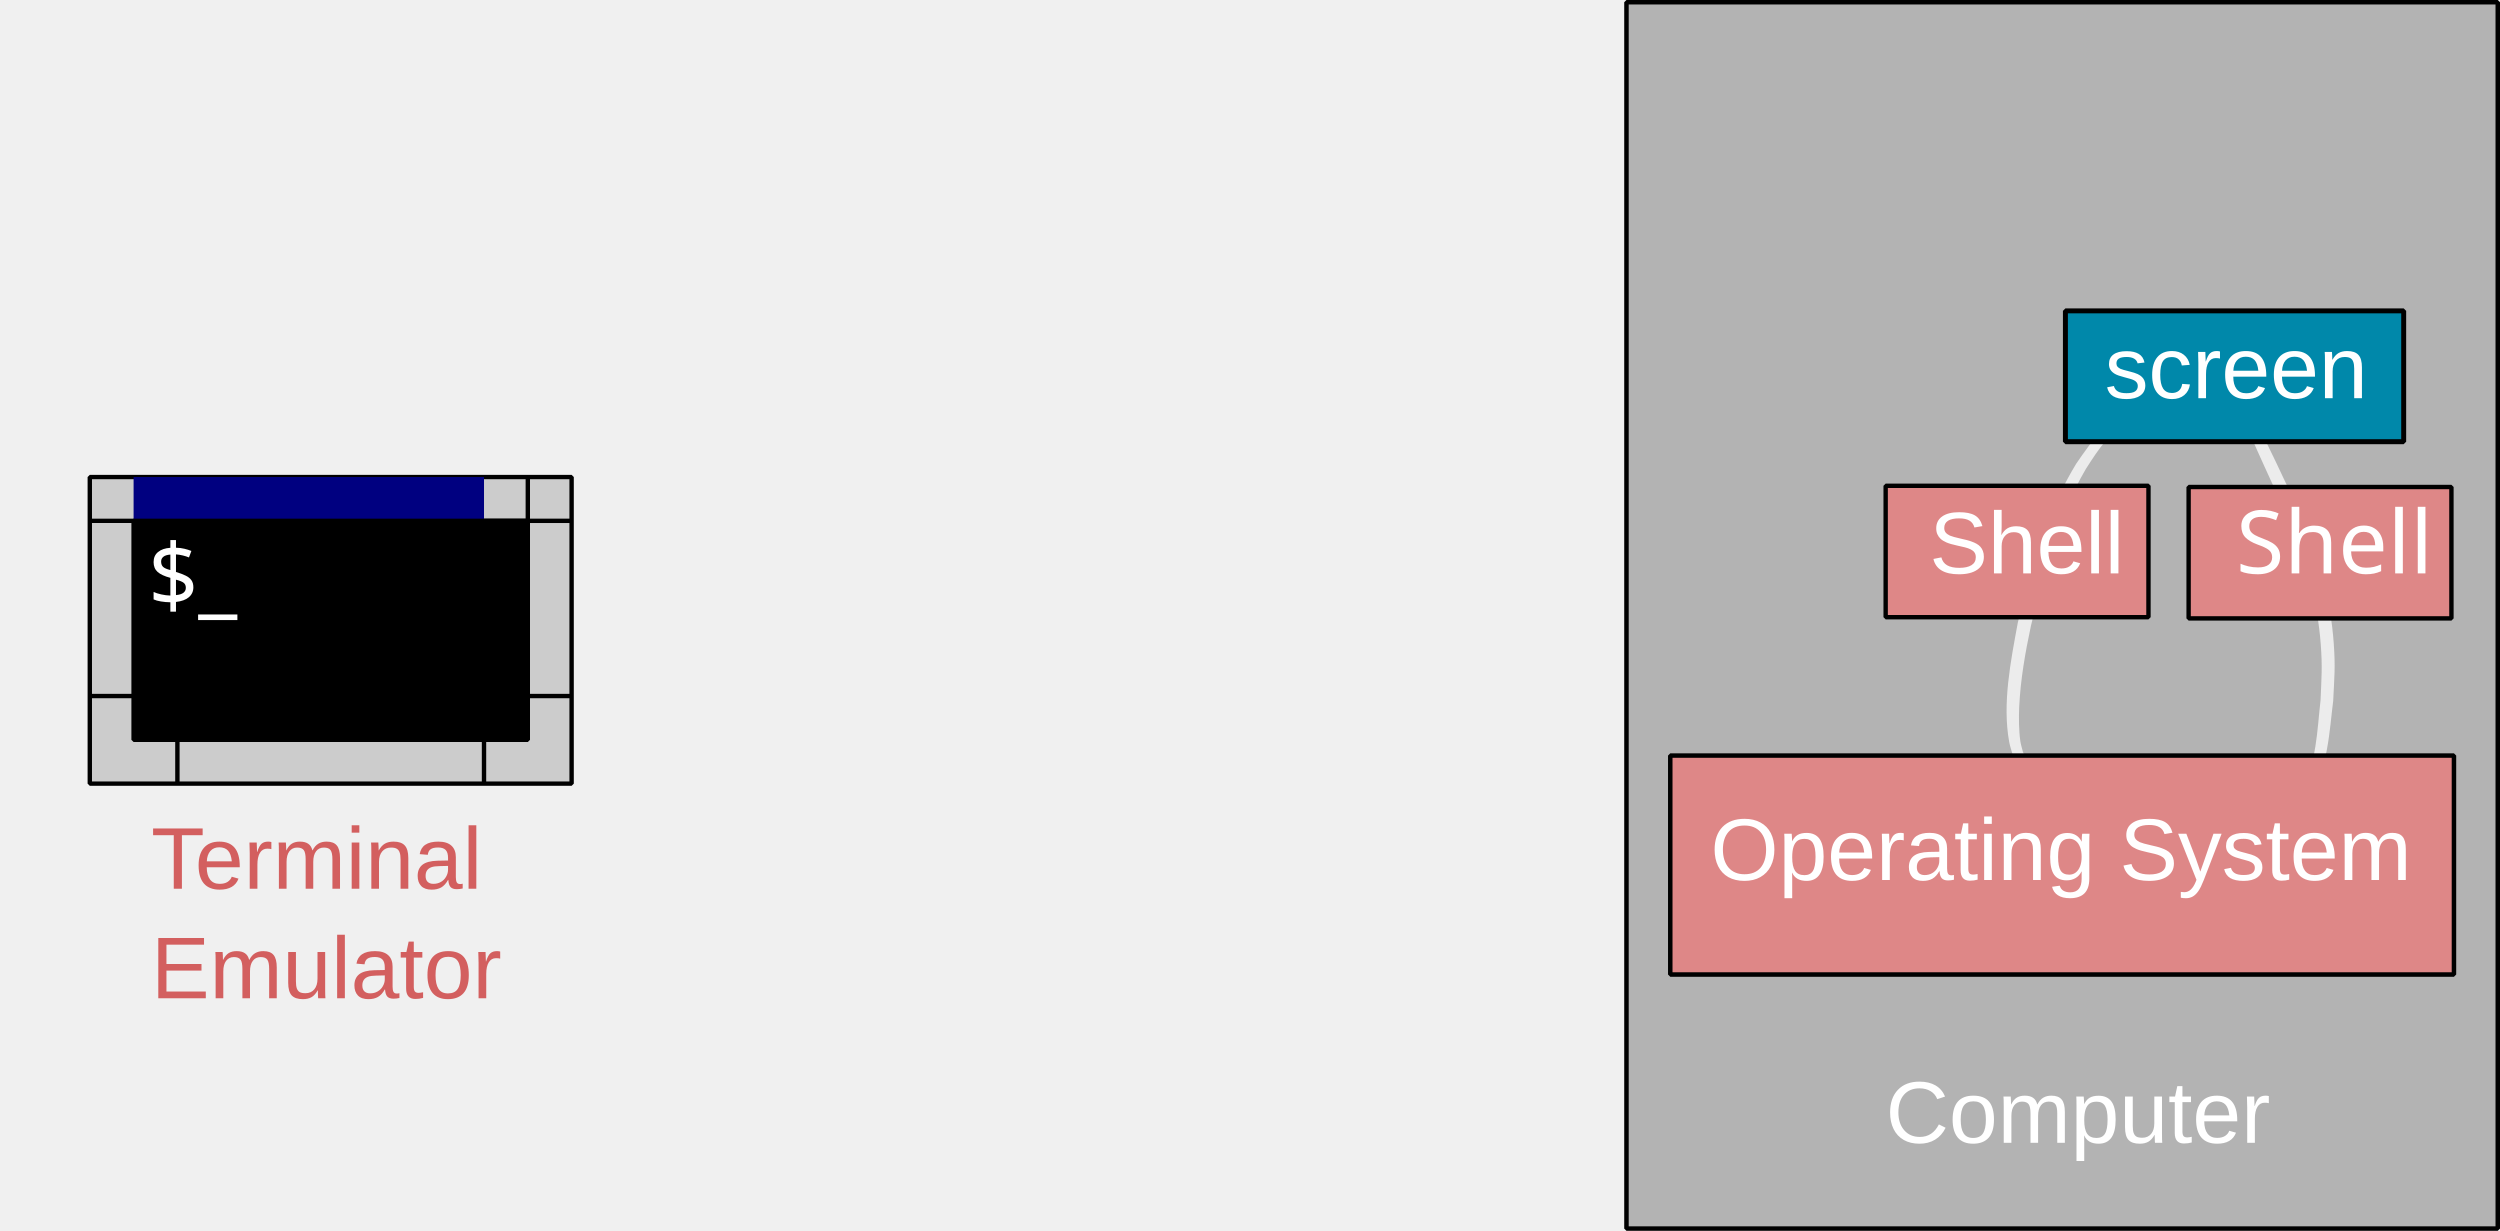
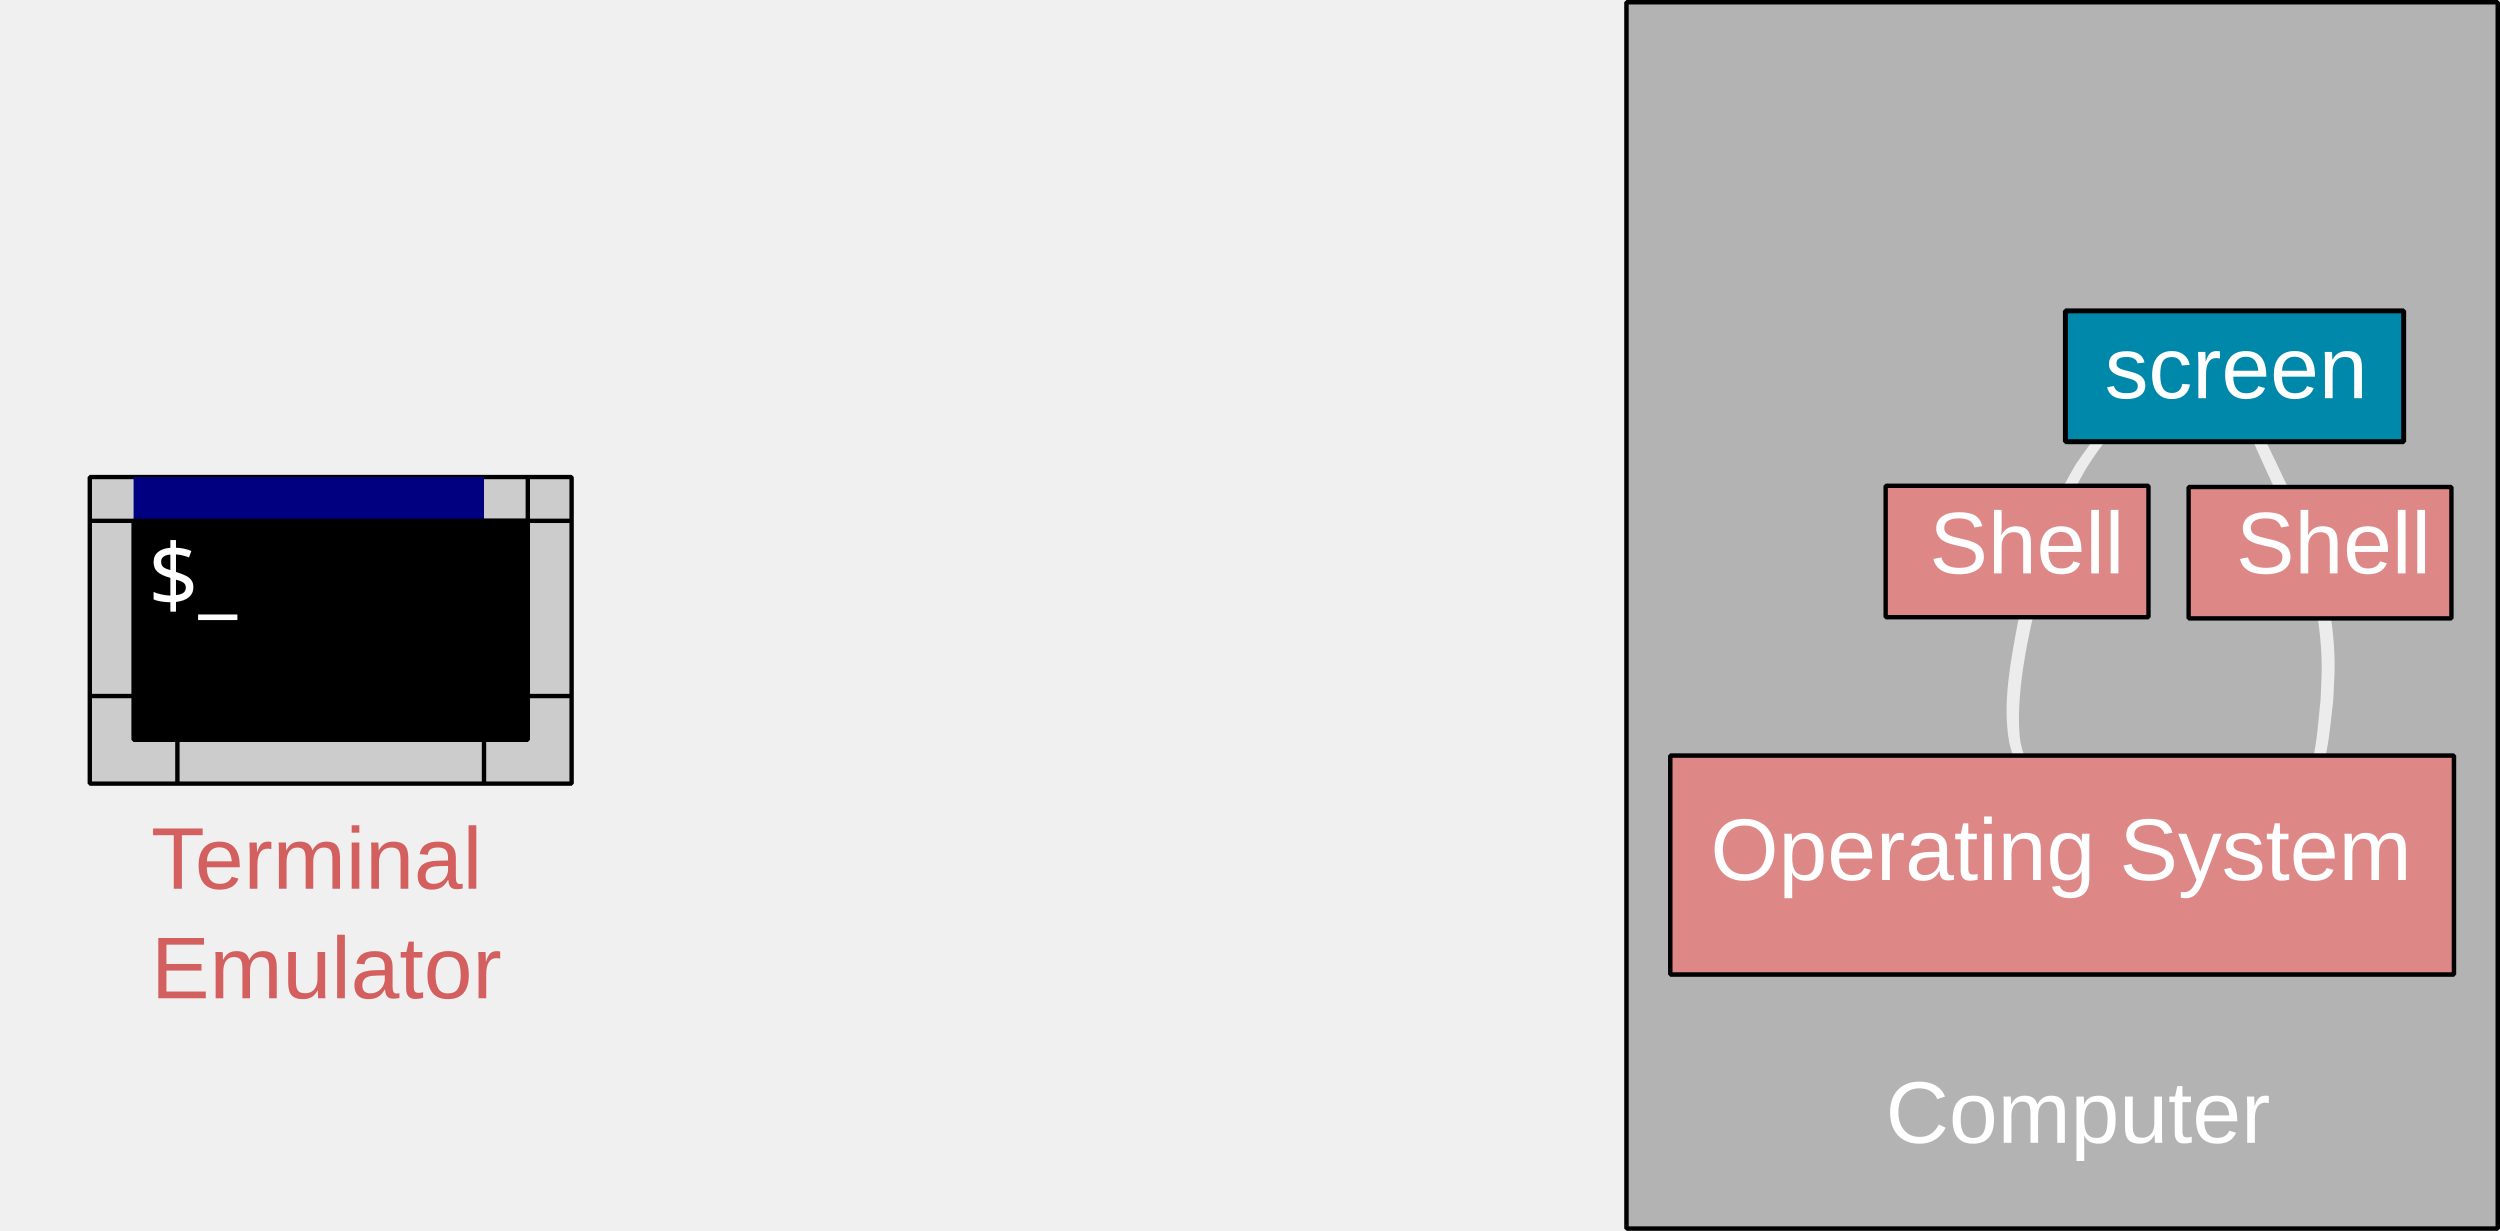
<svg xmlns="http://www.w3.org/2000/svg" width="570.756" height="281" id="svg2" version="1.1">
  <defs id="defs4">
    </defs>
  <g id="layer1" transform="translate(-99.5,-91.45568)">
    <rect style="fill:#b3b3b3;fill-opacity:1;stroke:#000000;stroke-width:1.023;stroke-linecap:round;stroke-linejoin:bevel;stroke-opacity:1" id="rect3022" width="198.92" height="279.977" x="470.825" y="91.967" />
    <path style="fill:#ececec;fill-opacity:1;stroke:#000000;stroke-linecap:round;stroke-linejoin:bevel;stroke-opacity:0" id="path3899" d="m 487.686,92.772 c -3.27,3.458 -6.5,6.971 -9.236,10.878 -0.783,1.118 -1.5,2.28 -2.249,3.42 -6.437,11.02 -9.598,23.509 -12.536,35.817 -1.304,6.117 -2.389,12.303 -2.679,18.562 -0.104,2.252 -0.083,5.444 0.26,7.754 0.124,0.831 0.391,1.634 0.586,2.451 0.864,2.311 2.549,3.87 4.941,4.42 -0.539,-0.103 -0.69,1.521 -0.268,0.442 -0.009,-0.015 0.21,-0.146 0.219,-0.131 l 0,0 c 1.52,-0.298 0.725,2.032 -0.655,1.409 -3.219,-0.4 -5.417,-2.711 -6.617,-5.631 -0.248,-0.915 -0.572,-1.813 -0.743,-2.745 -1.612,-8.78 0.352,-18.516 1.938,-27.132 0.586,-2.454 1.116,-4.923 1.758,-7.363 2.657,-10.095 6.157,-20.086 11.591,-29.044 3.542,-5.202 7.4,-10.195 12.178,-14.338 0.087,-0.107 1.598,1.124 1.511,1.231 z" transform="translate(99.5,91.45568)" />
    <path style="fill:#ececec;fill-opacity:1;stroke:#000000;stroke-linecap:round;stroke-linejoin:bevel;stroke-opacity:0" id="path3901" d="m 513.069,92.097 c 4.371,8.898 8.749,17.783 12.752,26.855 3.729,8.858 6.27,18.179 6.969,27.786 0.41,5.637 0.149,7.713 -0.116,13.263 -0.866,6.802 -1.17,15.582 -5.327,21.397 -0.536,0.75 -1.244,1.361 -1.866,2.042 -0.687,0.416 -1.322,0.935 -2.062,1.249 -2.31,0.979 -5.34,0.697 -7.191,-1.089 -0.252,-0.243 -0.409,-0.568 -0.613,-0.852 -0.17,-1.103 -0.296,-0.608 0.357,-1.49 0.021,-0.052 0.755,0.242 0.734,0.293 l 0,0 c 0.243,0.024 0.122,-0.022 0.336,0.195 1.34,1.065 3.208,1.789 4.914,1.182 0.573,-0.204 1.066,-0.585 1.599,-0.878 0.52,-0.56 1.119,-1.057 1.561,-1.681 3.81,-5.383 3.92,-14.205 4.67,-20.476 0.214,-5.327 0.448,-7.466 0.041,-12.865 -0.704,-9.358 -3.188,-18.431 -6.784,-27.076 -3.939,-9.116 -8.374,-18.019 -12.023,-27.255 -0.042,-0.145 2.004,-0.745 2.046,-0.6 z" transform="translate(99.5,91.45568)" />
    <rect style="fill:#de8787;fill-opacity:1;stroke:#000000;stroke-width:1.026;stroke-linecap:round;stroke-linejoin:bevel;stroke-opacity:1" id="rect3026" width="178.917" height="49.989" x="480.826" y="263.953" />
    <text xml:space="preserve" style="font-size:20px;font-style:normal;font-weight:normal;line-height:125%;letter-spacing:0px;word-spacing:0px;fill:#ffffff;fill-opacity:1;stroke:none;font-family:Liberation Sans;-inkscape-font-specification:Liberation Sans;font-stretch:normal;font-variant:normal;text-anchor:start;text-align:start;writing-mode:lr" x="490" y="292.362" id="text3045">
      <tspan id="tspan3047" x="490" y="292.362">Operating System</tspan>
    </text>
    <text xml:space="preserve" style="font-size:20px;font-style:normal;font-weight:normal;line-height:125%;letter-spacing:0px;word-spacing:0px;fill:#d35f5f;fill-opacity:1;stroke:none;font-family:Liberation Sans;-inkscape-font-specification:Liberation Sans;font-stretch:normal;font-variant:normal;text-anchor:start;text-align:start;writing-mode:lr" x="134" y="294.362" id="text3906">
      <tspan id="tspan3908" x="134" y="294.362">Terminal</tspan>
      <tspan x="134" y="319.362" id="tspan3927">Emulator</tspan>
    </text>
    <text xml:space="preserve" style="font-size:20px;font-style:normal;font-weight:normal;line-height:125%;letter-spacing:0px;word-spacing:0px;fill:#ffffff;fill-opacity:1;stroke:none;font-family:Liberation Sans;-inkscape-font-specification:Liberation Sans;font-stretch:normal;font-variant:normal;text-anchor:start;text-align:start;writing-mode:lr" x="530" y="352.362" id="text3910">
      <tspan id="tspan3912" x="530" y="352.362">Computer</tspan>
    </text>
    <g id="g3929" transform="translate(0,98)">
      <rect y="102.362" x="120" height="70" width="110" id="rect2987" style="fill:#cccccc;fill-opacity:1;stroke:#000000;stroke-linecap:round;stroke-linejoin:bevel;stroke-opacity:1" />
      <rect y="112.362" x="130" height="50" width="90" id="rect2991" style="fill:#000000;fill-opacity:1;stroke:#000000;stroke-linecap:round;stroke-linejoin:bevel;stroke-opacity:1" />
      <text id="text3002" y="131.943" x="133.332" style="font-size:20px;font-style:normal;font-weight:normal;line-height:125%;letter-spacing:0px;word-spacing:0px;fill:#ffffff;fill-opacity:1;stroke:none;font-family:Sans" xml:space="preserve">
        <tspan y="131.943" x="133.332" id="tspan3004">$_</tspan>
      </text>
      <rect transform="translate(99.5,91.45568)" y="10.906" x="30.5" height="10" width="80" id="rect3919" style="fill:#000080;fill-opacity:1;stroke:#000000;stroke-linecap:round;stroke-linejoin:bevel;stroke-opacity:0" />
      <path transform="translate(99.5,91.45568)" id="path3921" d="m 20.5,20.907 c 10,0 100,0 100,0 l 0,-10 0,0" style="fill:none;stroke:#000000;stroke-width:1px;stroke-linecap:butt;stroke-linejoin:miter;stroke-opacity:1" />
      <path transform="translate(99.5,91.45568)" id="path3923" d="m 120.5,20.907 10,0" style="fill:none;stroke:#000000;stroke-width:1px;stroke-linecap:butt;stroke-linejoin:miter;stroke-opacity:1" />
      <path transform="translate(99.5,91.45568)" id="path3925" d="m 20.5,60.907 110,0 -20,0 0,20 0,-20 -70,0 0,20" style="fill:none;stroke:#000000;stroke-width:1px;stroke-linecap:butt;stroke-linejoin:miter;stroke-opacity:1" />
    </g>
    <rect style="fill:#de8787;fill-opacity:1;stroke:#000000;stroke-linecap:round;stroke-linejoin:bevel;stroke-opacity:1" id="rect3115" width="60" height="30" x="530" y="202.362" />
    <rect style="fill:#de8787;fill-opacity:1;stroke:#000000;stroke-linecap:round;stroke-linejoin:bevel;stroke-opacity:1" id="rect3117" width="60" height="30" x="599.167" y="202.64" />
    <rect style="fill:#0088aa;fill-opacity:1;stroke:#000000;stroke-width:1.132;stroke-linecap:round;stroke-linejoin:bevel;stroke-opacity:1" id="rect3887" width="77.229" height="29.868" x="571.038" y="162.428" />
    <text xml:space="preserve" style="font-size:20px;font-style:normal;font-weight:normal;line-height:125%;letter-spacing:0px;word-spacing:0px;fill:#ffffff;fill-opacity:1;stroke:none;font-family:Liberation Sans;-inkscape-font-specification:Liberation Sans;font-stretch:normal;font-variant:normal;text-anchor:start;text-align:start;writing-mode:lr" x="580" y="182.362" id="text3903">
      <tspan id="tspan3905" x="580" y="182.362" style="font-style:normal;font-variant:normal;font-weight:normal;font-stretch:normal;font-family:Liberation Sans;-inkscape-font-specification:Liberation Sans;font-size:20px;text-anchor:start;text-align:start;writing-mode:lr;line-height:125%">screen</tspan>
    </text>
    <text xml:space="preserve" style="font-size:20px;font-style:normal;font-weight:normal;line-height:125%;letter-spacing:0px;word-spacing:0px;fill:#ffffff;fill-opacity:1;stroke:none;font-family:Liberation Sans;-inkscape-font-specification:Liberation Sans;font-stretch:normal;font-variant:normal;text-anchor:start;text-align:start;writing-mode:lr" x="540" y="222.362" id="text3907">
      <tspan x="540" y="222.362" id="tspan3911" style="-inkscape-font-specification:Liberation Sans;font-family:Liberation Sans;font-weight:normal;font-style:normal;font-stretch:normal;font-variant:normal;font-size:20px;text-anchor:start;text-align:start;writing-mode:lr;line-height:125%">Shell</tspan>
    </text>
    <text xml:space="preserve" style="font-size:20px;font-style:normal;font-weight:normal;line-height:125%;letter-spacing:0px;word-spacing:0px;fill:#ffffff;fill-opacity:1;stroke:none;font-family:Sans" x="610" y="222.362" id="text3915">
-       <tspan id="tspan3917" x="610" y="222.362" style="font-style:normal;font-variant:normal;font-weight:normal;font-stretch:normal;font-family:Trebuchet MS;-inkscape-font-specification:Trebuchet MS">Shell</tspan>
+       <tspan id="tspan3917" x="610" y="222.362" style="font-style:normal;font-variant:normal;font-weight:normal;font-stretch:normal;font-family:Liberation Sans;-inkscape-font-specification:Liberation Sans;font-size:20px;text-anchor:start;text-align:start;writing-mode:lr;line-height:125%">Shell</tspan>
    </text>
  </g>
</svg>
